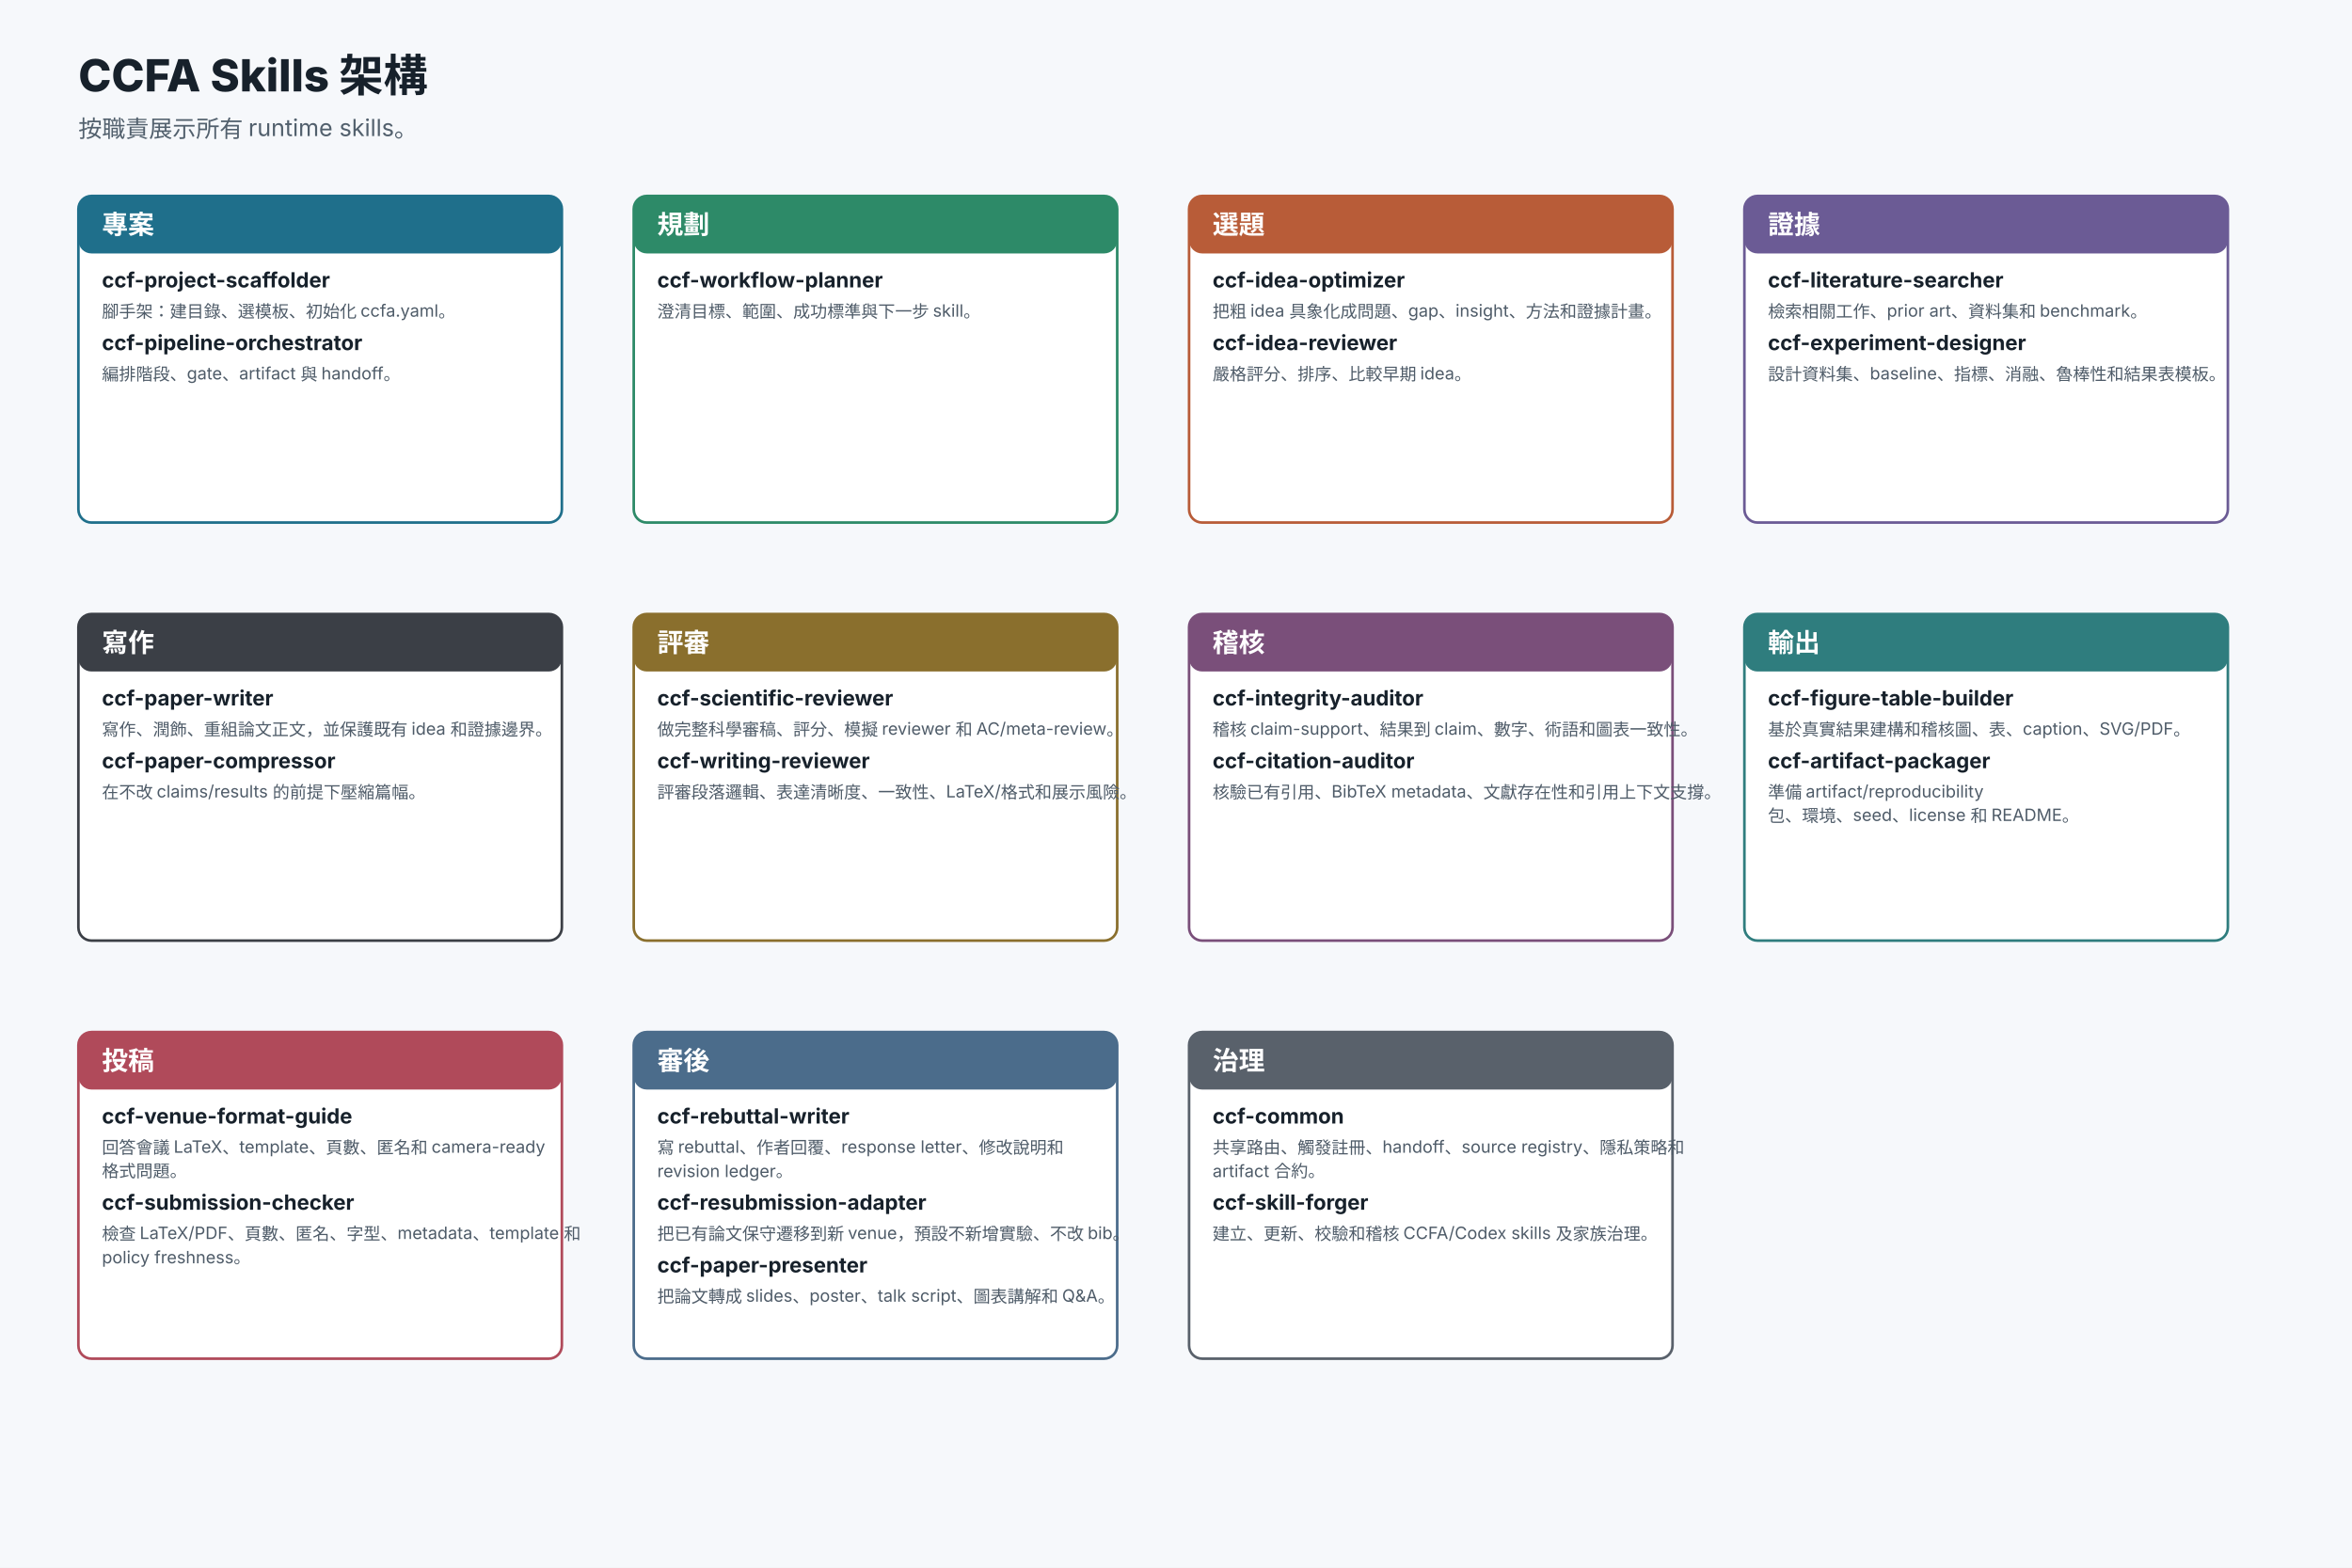
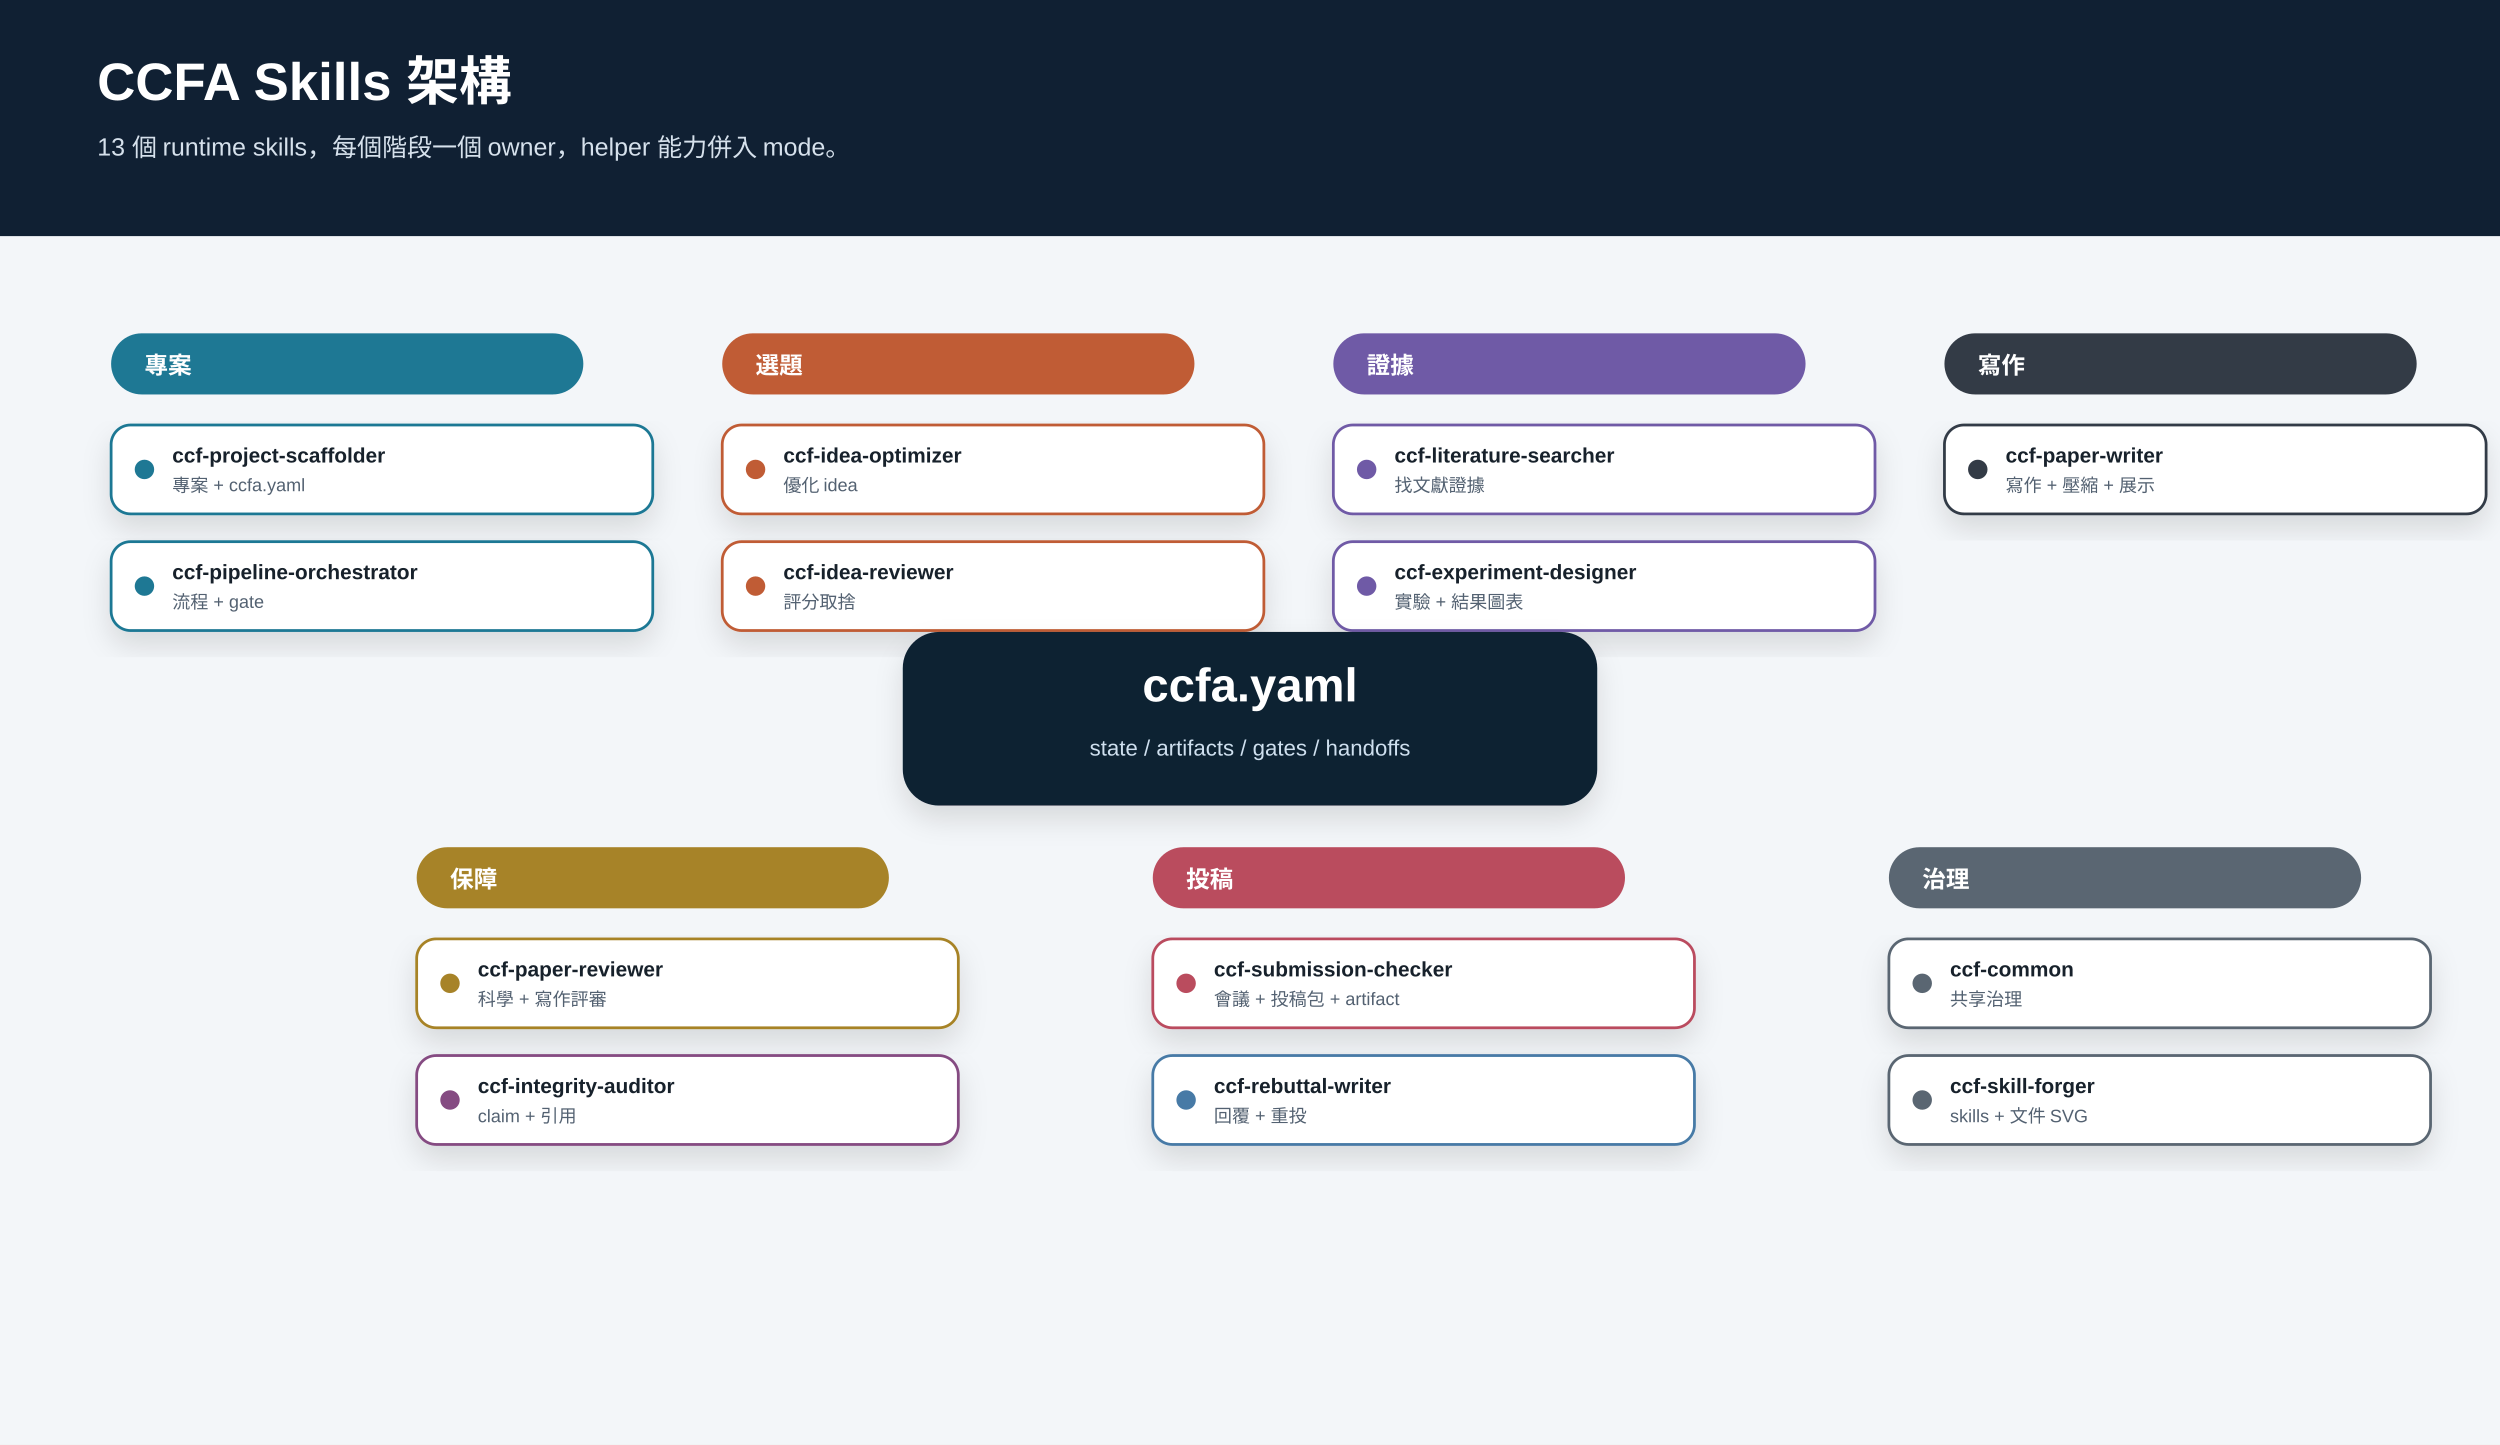
- <svg xmlns="http://www.w3.org/2000/svg" width="1800" height="1200" viewBox="0 0 1800 1200">
-   <rect width="1800" height="1200" fill="#f6f8fb" />
-   <text x="60" y="70" font-family="Inter, Arial, sans-serif" font-size="34" font-weight="800" fill="#17212b" text-anchor="start">CCFA Skills 架構</text>
-   <text x="60" y="105" font-family="Inter, Arial, sans-serif" font-size="18" font-weight="400" fill="#52606d" text-anchor="start">按職責展示所有 runtime skills。</text>
-   <rect x="60" y="150" width="370" height="250" rx="10" fill="#ffffff" stroke="#1F6F8B" stroke-width="2" />
-   <rect x="60" y="150" width="370" height="44" rx="10" fill="#1F6F8B" />
-   <text x="78" y="179" font-family="Inter, Arial, sans-serif" font-size="20" font-weight="700" fill="#ffffff" text-anchor="start">專案</text>
-   <text x="78" y="220" font-family="Inter, Arial, sans-serif" font-size="16" font-weight="700" fill="#17212b" text-anchor="start">ccf-project-scaffolder</text>
-   <text x="78" y="243" font-family="Inter, Arial, sans-serif" font-size="13" font-weight="400" fill="#4e5b68" text-anchor="start">腳手架：建目錄、選模板、初始化 ccfa.yaml。</text>
-   <text x="78" y="268" font-family="Inter, Arial, sans-serif" font-size="16" font-weight="700" fill="#17212b" text-anchor="start">ccf-pipeline-orchestrator</text>
-   <text x="78" y="291" font-family="Inter, Arial, sans-serif" font-size="13" font-weight="400" fill="#4e5b68" text-anchor="start">編排階段、gate、artifact 與 handoff。</text>
-   <rect x="485" y="150" width="370" height="250" rx="10" fill="#ffffff" stroke="#2D8A68" stroke-width="2" />
-   <rect x="485" y="150" width="370" height="44" rx="10" fill="#2D8A68" />
-   <text x="503" y="179" font-family="Inter, Arial, sans-serif" font-size="20" font-weight="700" fill="#ffffff" text-anchor="start">規劃</text>
-   <text x="503" y="220" font-family="Inter, Arial, sans-serif" font-size="16" font-weight="700" fill="#17212b" text-anchor="start">ccf-workflow-planner</text>
-   <text x="503" y="243" font-family="Inter, Arial, sans-serif" font-size="13" font-weight="400" fill="#4e5b68" text-anchor="start">澄清目標、範圍、成功標準與下一步 skill。</text>
-   <rect x="910" y="150" width="370" height="250" rx="10" fill="#ffffff" stroke="#B85C38" stroke-width="2" />
-   <rect x="910" y="150" width="370" height="44" rx="10" fill="#B85C38" />
-   <text x="928" y="179" font-family="Inter, Arial, sans-serif" font-size="20" font-weight="700" fill="#ffffff" text-anchor="start">選題</text>
-   <text x="928" y="220" font-family="Inter, Arial, sans-serif" font-size="16" font-weight="700" fill="#17212b" text-anchor="start">ccf-idea-optimizer</text>
-   <text x="928" y="243" font-family="Inter, Arial, sans-serif" font-size="13" font-weight="400" fill="#4e5b68" text-anchor="start">把粗 idea 具象化成問題、gap、insight、方法和證據計畫。</text>
-   <text x="928" y="268" font-family="Inter, Arial, sans-serif" font-size="16" font-weight="700" fill="#17212b" text-anchor="start">ccf-idea-reviewer</text>
-   <text x="928" y="291" font-family="Inter, Arial, sans-serif" font-size="13" font-weight="400" fill="#4e5b68" text-anchor="start">嚴格評分、排序、比較早期 idea。</text>
-   <rect x="1335" y="150" width="370" height="250" rx="10" fill="#ffffff" stroke="#6B5B95" stroke-width="2" />
-   <rect x="1335" y="150" width="370" height="44" rx="10" fill="#6B5B95" />
-   <text x="1353" y="179" font-family="Inter, Arial, sans-serif" font-size="20" font-weight="700" fill="#ffffff" text-anchor="start">證據</text>
-   <text x="1353" y="220" font-family="Inter, Arial, sans-serif" font-size="16" font-weight="700" fill="#17212b" text-anchor="start">ccf-literature-searcher</text>
-   <text x="1353" y="243" font-family="Inter, Arial, sans-serif" font-size="13" font-weight="400" fill="#4e5b68" text-anchor="start">檢索相關工作、prior art、資料集和 benchmark。</text>
-   <text x="1353" y="268" font-family="Inter, Arial, sans-serif" font-size="16" font-weight="700" fill="#17212b" text-anchor="start">ccf-experiment-designer</text>
-   <text x="1353" y="291" font-family="Inter, Arial, sans-serif" font-size="13" font-weight="400" fill="#4e5b68" text-anchor="start">設計資料集、baseline、指標、消融、魯棒性和結果表模板。</text>
-   <rect x="60" y="470" width="370" height="250" rx="10" fill="#ffffff" stroke="#3B3F46" stroke-width="2" />
-   <rect x="60" y="470" width="370" height="44" rx="10" fill="#3B3F46" />
-   <text x="78" y="499" font-family="Inter, Arial, sans-serif" font-size="20" font-weight="700" fill="#ffffff" text-anchor="start">寫作</text>
-   <text x="78" y="540" font-family="Inter, Arial, sans-serif" font-size="16" font-weight="700" fill="#17212b" text-anchor="start">ccf-paper-writer</text>
-   <text x="78" y="563" font-family="Inter, Arial, sans-serif" font-size="13" font-weight="400" fill="#4e5b68" text-anchor="start">寫作、潤飾、重組論文正文，並保護既有 idea 和證據邊界。</text>
-   <text x="78" y="588" font-family="Inter, Arial, sans-serif" font-size="16" font-weight="700" fill="#17212b" text-anchor="start">ccf-paper-compressor</text>
-   <text x="78" y="611" font-family="Inter, Arial, sans-serif" font-size="13" font-weight="400" fill="#4e5b68" text-anchor="start">在不改 claims/results 的前提下壓縮篇幅。</text>
-   <rect x="485" y="470" width="370" height="250" rx="10" fill="#ffffff" stroke="#8A6F2D" stroke-width="2" />
-   <rect x="485" y="470" width="370" height="44" rx="10" fill="#8A6F2D" />
-   <text x="503" y="499" font-family="Inter, Arial, sans-serif" font-size="20" font-weight="700" fill="#ffffff" text-anchor="start">評審</text>
-   <text x="503" y="540" font-family="Inter, Arial, sans-serif" font-size="16" font-weight="700" fill="#17212b" text-anchor="start">ccf-scientific-reviewer</text>
-   <text x="503" y="563" font-family="Inter, Arial, sans-serif" font-size="13" font-weight="400" fill="#4e5b68" text-anchor="start">做完整科學審稿、評分、模擬 reviewer 和 AC/meta-review。</text>
-   <text x="503" y="588" font-family="Inter, Arial, sans-serif" font-size="16" font-weight="700" fill="#17212b" text-anchor="start">ccf-writing-reviewer</text>
-   <text x="503" y="611" font-family="Inter, Arial, sans-serif" font-size="13" font-weight="400" fill="#4e5b68" text-anchor="start">評審段落邏輯、表達清晰度、一致性、LaTeX/格式和展示風險。</text>
-   <rect x="910" y="470" width="370" height="250" rx="10" fill="#ffffff" stroke="#7A4F7A" stroke-width="2" />
-   <rect x="910" y="470" width="370" height="44" rx="10" fill="#7A4F7A" />
-   <text x="928" y="499" font-family="Inter, Arial, sans-serif" font-size="20" font-weight="700" fill="#ffffff" text-anchor="start">稽核</text>
-   <text x="928" y="540" font-family="Inter, Arial, sans-serif" font-size="16" font-weight="700" fill="#17212b" text-anchor="start">ccf-integrity-auditor</text>
-   <text x="928" y="563" font-family="Inter, Arial, sans-serif" font-size="13" font-weight="400" fill="#4e5b68" text-anchor="start">稽核 claim-support、結果到 claim、數字、術語和圖表一致性。</text>
-   <text x="928" y="588" font-family="Inter, Arial, sans-serif" font-size="16" font-weight="700" fill="#17212b" text-anchor="start">ccf-citation-auditor</text>
-   <text x="928" y="611" font-family="Inter, Arial, sans-serif" font-size="13" font-weight="400" fill="#4e5b68" text-anchor="start">核驗已有引用、BibTeX metadata、文獻存在性和引用上下文支撐。</text>
-   <rect x="1335" y="470" width="370" height="250" rx="10" fill="#ffffff" stroke="#2F7D7E" stroke-width="2" />
-   <rect x="1335" y="470" width="370" height="44" rx="10" fill="#2F7D7E" />
-   <text x="1353" y="499" font-family="Inter, Arial, sans-serif" font-size="20" font-weight="700" fill="#ffffff" text-anchor="start">輸出</text>
-   <text x="1353" y="540" font-family="Inter, Arial, sans-serif" font-size="16" font-weight="700" fill="#17212b" text-anchor="start">ccf-figure-table-builder</text>
-   <text x="1353" y="563" font-family="Inter, Arial, sans-serif" font-size="13" font-weight="400" fill="#4e5b68" text-anchor="start">基於真實結果建構和稽核圖、表、caption、SVG/PDF。</text>
-   <text x="1353" y="588" font-family="Inter, Arial, sans-serif" font-size="16" font-weight="700" fill="#17212b" text-anchor="start">ccf-artifact-packager</text>
-   <text x="1353" y="611" font-family="Inter, Arial, sans-serif" font-size="13" font-weight="400" fill="#4e5b68" text-anchor="start">準備 artifact/reproducibility</text>
-   <text x="1353" y="629" font-family="Inter, Arial, sans-serif" font-size="13" font-weight="400" fill="#4e5b68" text-anchor="start">包、環境、seed、license 和 README。</text>
-   <rect x="60" y="790" width="370" height="250" rx="10" fill="#ffffff" stroke="#B04A5A" stroke-width="2" />
-   <rect x="60" y="790" width="370" height="44" rx="10" fill="#B04A5A" />
-   <text x="78" y="819" font-family="Inter, Arial, sans-serif" font-size="20" font-weight="700" fill="#ffffff" text-anchor="start">投稿</text>
-   <text x="78" y="860" font-family="Inter, Arial, sans-serif" font-size="16" font-weight="700" fill="#17212b" text-anchor="start">ccf-venue-format-guide</text>
-   <text x="78" y="883" font-family="Inter, Arial, sans-serif" font-size="13" font-weight="400" fill="#4e5b68" text-anchor="start">回答會議 LaTeX、template、頁數、匿名和 camera-ready</text>
-   <text x="78" y="901" font-family="Inter, Arial, sans-serif" font-size="13" font-weight="400" fill="#4e5b68" text-anchor="start">格式問題。</text>
-   <text x="78" y="926" font-family="Inter, Arial, sans-serif" font-size="16" font-weight="700" fill="#17212b" text-anchor="start">ccf-submission-checker</text>
-   <text x="78" y="949" font-family="Inter, Arial, sans-serif" font-size="13" font-weight="400" fill="#4e5b68" text-anchor="start">檢查 LaTeX/PDF、頁數、匿名、字型、metadata、template 和</text>
-   <text x="78" y="967" font-family="Inter, Arial, sans-serif" font-size="13" font-weight="400" fill="#4e5b68" text-anchor="start">policy freshness。</text>
-   <rect x="485" y="790" width="370" height="250" rx="10" fill="#ffffff" stroke="#4B6C8B" stroke-width="2" />
-   <rect x="485" y="790" width="370" height="44" rx="10" fill="#4B6C8B" />
-   <text x="503" y="819" font-family="Inter, Arial, sans-serif" font-size="20" font-weight="700" fill="#ffffff" text-anchor="start">審後</text>
-   <text x="503" y="860" font-family="Inter, Arial, sans-serif" font-size="16" font-weight="700" fill="#17212b" text-anchor="start">ccf-rebuttal-writer</text>
-   <text x="503" y="883" font-family="Inter, Arial, sans-serif" font-size="13" font-weight="400" fill="#4e5b68" text-anchor="start">寫 rebuttal、作者回覆、response letter、修改說明和</text>
-   <text x="503" y="901" font-family="Inter, Arial, sans-serif" font-size="13" font-weight="400" fill="#4e5b68" text-anchor="start">revision ledger。</text>
-   <text x="503" y="926" font-family="Inter, Arial, sans-serif" font-size="16" font-weight="700" fill="#17212b" text-anchor="start">ccf-resubmission-adapter</text>
-   <text x="503" y="949" font-family="Inter, Arial, sans-serif" font-size="13" font-weight="400" fill="#4e5b68" text-anchor="start">把已有論文保守遷移到新 venue，預設不新增實驗、不改 bib。</text>
-   <text x="503" y="974" font-family="Inter, Arial, sans-serif" font-size="16" font-weight="700" fill="#17212b" text-anchor="start">ccf-paper-presenter</text>
-   <text x="503" y="997" font-family="Inter, Arial, sans-serif" font-size="13" font-weight="400" fill="#4e5b68" text-anchor="start">把論文轉成 slides、poster、talk script、圖表講解和 Q&amp;A。</text>
-   <rect x="910" y="790" width="370" height="250" rx="10" fill="#ffffff" stroke="#59616B" stroke-width="2" />
-   <rect x="910" y="790" width="370" height="44" rx="10" fill="#59616B" />
-   <text x="928" y="819" font-family="Inter, Arial, sans-serif" font-size="20" font-weight="700" fill="#ffffff" text-anchor="start">治理</text>
-   <text x="928" y="860" font-family="Inter, Arial, sans-serif" font-size="16" font-weight="700" fill="#17212b" text-anchor="start">ccf-common</text>
-   <text x="928" y="883" font-family="Inter, Arial, sans-serif" font-size="13" font-weight="400" fill="#4e5b68" text-anchor="start">共享路由、觸發註冊、handoff、source registry、隱私策略和</text>
-   <text x="928" y="901" font-family="Inter, Arial, sans-serif" font-size="13" font-weight="400" fill="#4e5b68" text-anchor="start">artifact 合約。</text>
-   <text x="928" y="926" font-family="Inter, Arial, sans-serif" font-size="16" font-weight="700" fill="#17212b" text-anchor="start">ccf-skill-forger</text>
-   <text x="928" y="949" font-family="Inter, Arial, sans-serif" font-size="13" font-weight="400" fill="#4e5b68" text-anchor="start">建立、更新、校驗和稽核 CCFA/Codex skills 及家族治理。</text>
+ <svg xmlns="http://www.w3.org/2000/svg" width="1800" height="1040" viewBox="0 0 1800 1040">
+   <defs>
+     <filter id="shadow" x="-20%" y="-20%" width="140%" height="150%">
+       <feDropShadow dx="0" dy="10" stdDeviation="10" flood-color="#0B1826" flood-opacity="0.12" />
+     </filter>
+     <marker id="arrow" markerWidth="12" markerHeight="12" refX="10" refY="6" orient="auto">
+       <path d="M2,2 L10,6 L2,10 Z" fill="#8D9AA8" />
+     </marker>
+   </defs>
+   <style>text{font-family:Microsoft JhengHei, Segoe UI, Arial, sans-serif;dominant-baseline:auto} .mono{font-family:Consolas,Menlo,monospace}</style>
+   <rect x="0" y="0" width="1800" height="1040" rx="0" fill="#F3F6F9" stroke="none" stroke-width="2" />
+   <rect x="0" y="0" width="1800" height="170" rx="0" fill="#102033" stroke="none" stroke-width="2" />
+   <text x="70" y="72" font-size="38" font-weight="820" fill="#FFFFFF" text-anchor="start">CCFA Skills 架構</text>
+   <text x="70" y="112" font-size="18" font-weight="450" fill="#D6E1EC" text-anchor="start">13 個 runtime skills，每個階段一個 owner，helper 能力併入 mode。</text>
+   <rect x="80" y="240" width="340" height="44" rx="22" fill="#1E7894" stroke="none" stroke-width="2" />
+   <text x="104" y="269" font-size="17" font-weight="820" fill="#FFFFFF" text-anchor="start">專案</text>
+   <rect x="80" y="306" width="390" height="64" rx="14" fill="#FFFFFF" stroke="#1E7894" stroke-width="2" filter="url(#shadow)" />
+   <circle cx="104" cy="338" r="7" fill="#1E7894" />
+   <text x="124" y="333" font-size="15" font-weight="780" fill="#17212B" text-anchor="start">ccf-project-scaffolder</text>
+   <text x="124" y="354" font-size="13" font-weight="500" fill="#536171" text-anchor="start">專案 + ccfa.yaml</text>
+   <rect x="80" y="390" width="390" height="64" rx="14" fill="#FFFFFF" stroke="#1E7894" stroke-width="2" filter="url(#shadow)" />
+   <circle cx="104" cy="422" r="7" fill="#1E7894" />
+   <text x="124" y="417" font-size="15" font-weight="780" fill="#17212B" text-anchor="start">ccf-pipeline-orchestrator</text>
+   <text x="124" y="438" font-size="13" font-weight="500" fill="#536171" text-anchor="start">流程 + gate</text>
+   <rect x="520" y="240" width="340" height="44" rx="22" fill="#C05C35" stroke="none" stroke-width="2" />
+   <text x="544" y="269" font-size="17" font-weight="820" fill="#FFFFFF" text-anchor="start">選題</text>
+   <rect x="520" y="306" width="390" height="64" rx="14" fill="#FFFFFF" stroke="#C05C35" stroke-width="2" filter="url(#shadow)" />
+   <circle cx="544" cy="338" r="7" fill="#C05C35" />
+   <text x="564" y="333" font-size="15" font-weight="780" fill="#17212B" text-anchor="start">ccf-idea-optimizer</text>
+   <text x="564" y="354" font-size="13" font-weight="500" fill="#536171" text-anchor="start">優化 idea</text>
+   <rect x="520" y="390" width="390" height="64" rx="14" fill="#FFFFFF" stroke="#C05C35" stroke-width="2" filter="url(#shadow)" />
+   <circle cx="544" cy="422" r="7" fill="#C05C35" />
+   <text x="564" y="417" font-size="15" font-weight="780" fill="#17212B" text-anchor="start">ccf-idea-reviewer</text>
+   <text x="564" y="438" font-size="13" font-weight="500" fill="#536171" text-anchor="start">評分取捨</text>
+   <rect x="960" y="240" width="340" height="44" rx="22" fill="#6F5AA6" stroke="none" stroke-width="2" />
+   <text x="984" y="269" font-size="17" font-weight="820" fill="#FFFFFF" text-anchor="start">證據</text>
+   <rect x="960" y="306" width="390" height="64" rx="14" fill="#FFFFFF" stroke="#6F5AA6" stroke-width="2" filter="url(#shadow)" />
+   <circle cx="984" cy="338" r="7" fill="#6F5AA6" />
+   <text x="1004" y="333" font-size="15" font-weight="780" fill="#17212B" text-anchor="start">ccf-literature-searcher</text>
+   <text x="1004" y="354" font-size="13" font-weight="500" fill="#536171" text-anchor="start">找文獻證據</text>
+   <rect x="960" y="390" width="390" height="64" rx="14" fill="#FFFFFF" stroke="#6F5AA6" stroke-width="2" filter="url(#shadow)" />
+   <circle cx="984" cy="422" r="7" fill="#6F5AA6" />
+   <text x="1004" y="417" font-size="15" font-weight="780" fill="#17212B" text-anchor="start">ccf-experiment-designer</text>
+   <text x="1004" y="438" font-size="13" font-weight="500" fill="#536171" text-anchor="start">實驗 + 結果圖表</text>
+   <rect x="1400" y="240" width="340" height="44" rx="22" fill="#333B46" stroke="none" stroke-width="2" />
+   <text x="1424" y="269" font-size="17" font-weight="820" fill="#FFFFFF" text-anchor="start">寫作</text>
+   <rect x="1400" y="306" width="390" height="64" rx="14" fill="#FFFFFF" stroke="#333B46" stroke-width="2" filter="url(#shadow)" />
+   <circle cx="1424" cy="338" r="7" fill="#333B46" />
+   <text x="1444" y="333" font-size="15" font-weight="780" fill="#17212B" text-anchor="start">ccf-paper-writer</text>
+   <text x="1444" y="354" font-size="13" font-weight="500" fill="#536171" text-anchor="start">寫作 + 壓縮 + 展示</text>
+   <rect x="300" y="610" width="340" height="44" rx="22" fill="#A78328" stroke="none" stroke-width="2" />
+   <text x="324" y="639" font-size="17" font-weight="820" fill="#FFFFFF" text-anchor="start">保障</text>
+   <rect x="300" y="676" width="390" height="64" rx="14" fill="#FFFFFF" stroke="#A78328" stroke-width="2" filter="url(#shadow)" />
+   <circle cx="324" cy="708" r="7" fill="#A78328" />
+   <text x="344" y="703" font-size="15" font-weight="780" fill="#17212B" text-anchor="start">ccf-paper-reviewer</text>
+   <text x="344" y="724" font-size="13" font-weight="500" fill="#536171" text-anchor="start">科學 + 寫作評審</text>
+   <rect x="300" y="760" width="390" height="64" rx="14" fill="#FFFFFF" stroke="#854B82" stroke-width="2" filter="url(#shadow)" />
+   <circle cx="324" cy="792" r="7" fill="#854B82" />
+   <text x="344" y="787" font-size="15" font-weight="780" fill="#17212B" text-anchor="start">ccf-integrity-auditor</text>
+   <text x="344" y="808" font-size="13" font-weight="500" fill="#536171" text-anchor="start">claim + 引用</text>
+   <rect x="830" y="610" width="340" height="44" rx="22" fill="#BA4C5E" stroke="none" stroke-width="2" />
+   <text x="854" y="639" font-size="17" font-weight="820" fill="#FFFFFF" text-anchor="start">投稿</text>
+   <rect x="830" y="676" width="390" height="64" rx="14" fill="#FFFFFF" stroke="#BA4C5E" stroke-width="2" filter="url(#shadow)" />
+   <circle cx="854" cy="708" r="7" fill="#BA4C5E" />
+   <text x="874" y="703" font-size="15" font-weight="780" fill="#17212B" text-anchor="start">ccf-submission-checker</text>
+   <text x="874" y="724" font-size="13" font-weight="500" fill="#536171" text-anchor="start">會議 + 投稿包 + artifact</text>
+   <rect x="830" y="760" width="390" height="64" rx="14" fill="#FFFFFF" stroke="#477AA6" stroke-width="2" filter="url(#shadow)" />
+   <circle cx="854" cy="792" r="7" fill="#477AA6" />
+   <text x="874" y="787" font-size="15" font-weight="780" fill="#17212B" text-anchor="start">ccf-rebuttal-writer</text>
+   <text x="874" y="808" font-size="13" font-weight="500" fill="#536171" text-anchor="start">回覆 + 重投</text>
+   <rect x="1360" y="610" width="340" height="44" rx="22" fill="#5A6672" stroke="none" stroke-width="2" />
+   <text x="1384" y="639" font-size="17" font-weight="820" fill="#FFFFFF" text-anchor="start">治理</text>
+   <rect x="1360" y="676" width="390" height="64" rx="14" fill="#FFFFFF" stroke="#5A6672" stroke-width="2" filter="url(#shadow)" />
+   <circle cx="1384" cy="708" r="7" fill="#5A6672" />
+   <text x="1404" y="703" font-size="15" font-weight="780" fill="#17212B" text-anchor="start">ccf-common</text>
+   <text x="1404" y="724" font-size="13" font-weight="500" fill="#536171" text-anchor="start">共享治理</text>
+   <rect x="1360" y="760" width="390" height="64" rx="14" fill="#FFFFFF" stroke="#5A6672" stroke-width="2" filter="url(#shadow)" />
+   <circle cx="1384" cy="792" r="7" fill="#5A6672" />
+   <text x="1404" y="787" font-size="15" font-weight="780" fill="#17212B" text-anchor="start">ccf-skill-forger</text>
+   <text x="1404" y="808" font-size="13" font-weight="500" fill="#536171" text-anchor="start">skills + 文件 SVG</text>
+   <rect x="650" y="455" width="500" height="125" rx="26" fill="#102033" stroke="none" stroke-width="2" filter="url(#shadow)" />
+   <text x="900" y="505" font-size="34" font-weight="850" fill="#FFFFFF" text-anchor="middle">ccfa.yaml</text>
+   <text x="900" y="544" font-size="16" font-weight="500" fill="#CFE0EF" text-anchor="middle">state / artifacts / gates / handoffs</text>
</svg>
